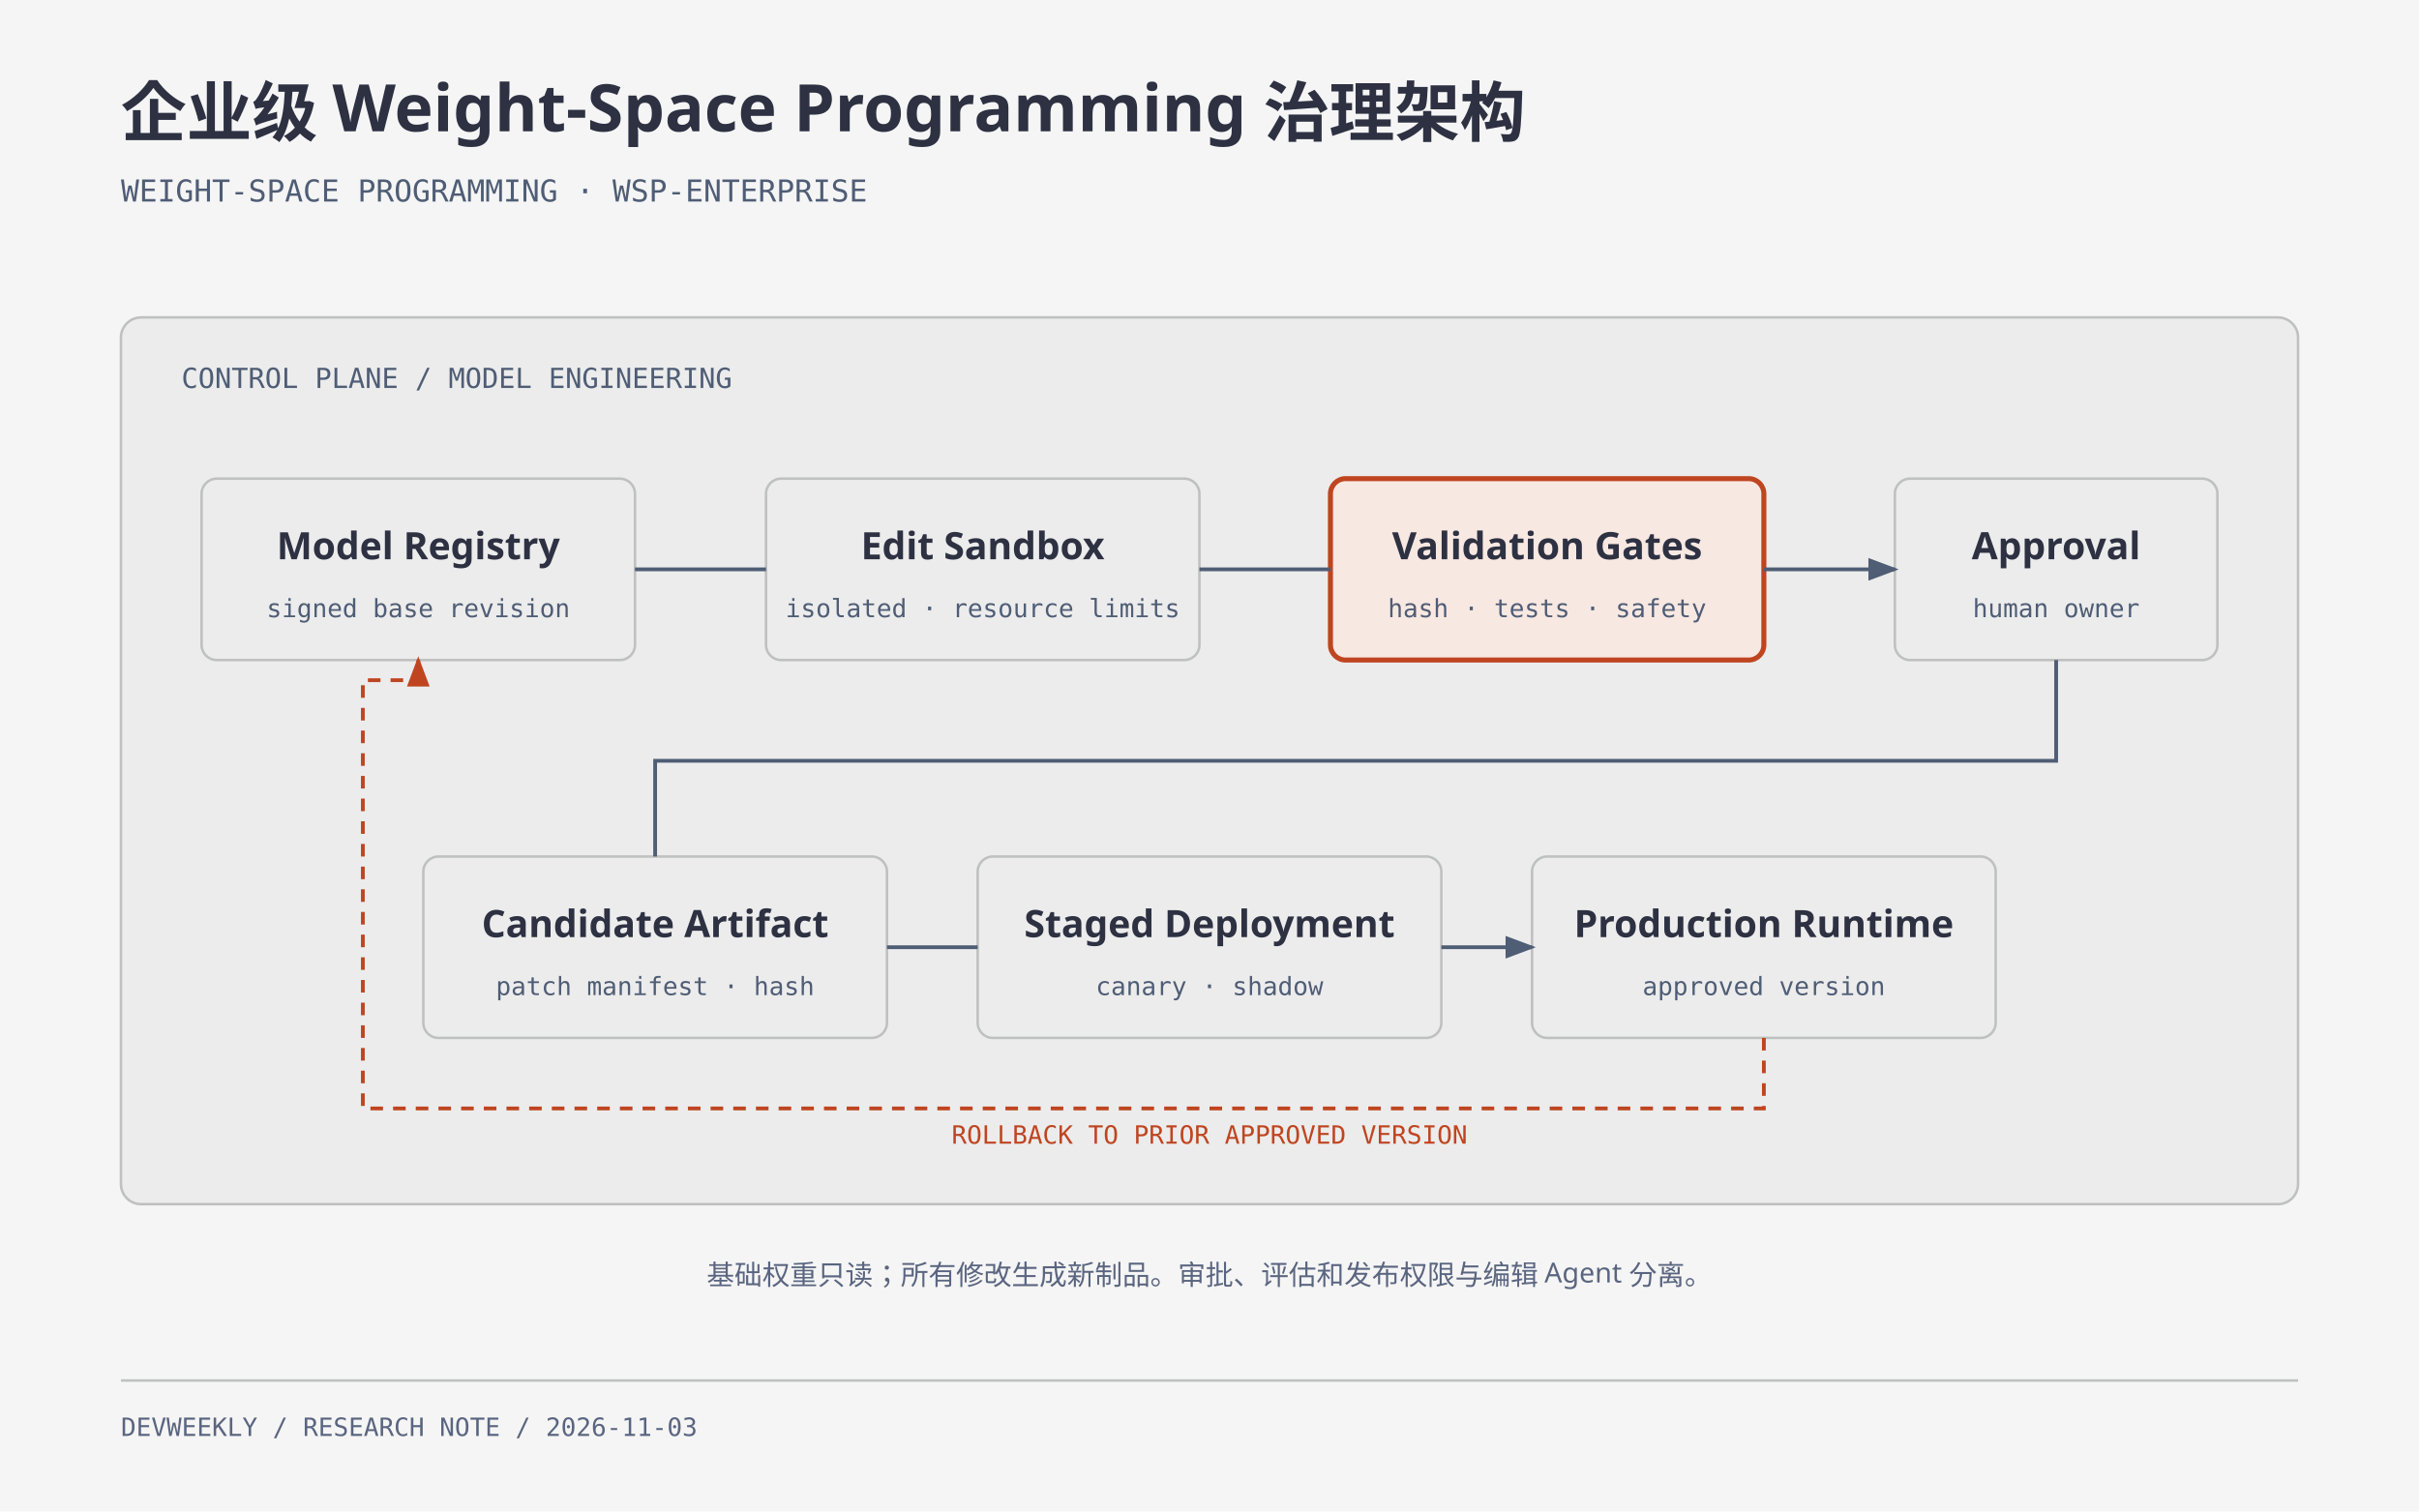
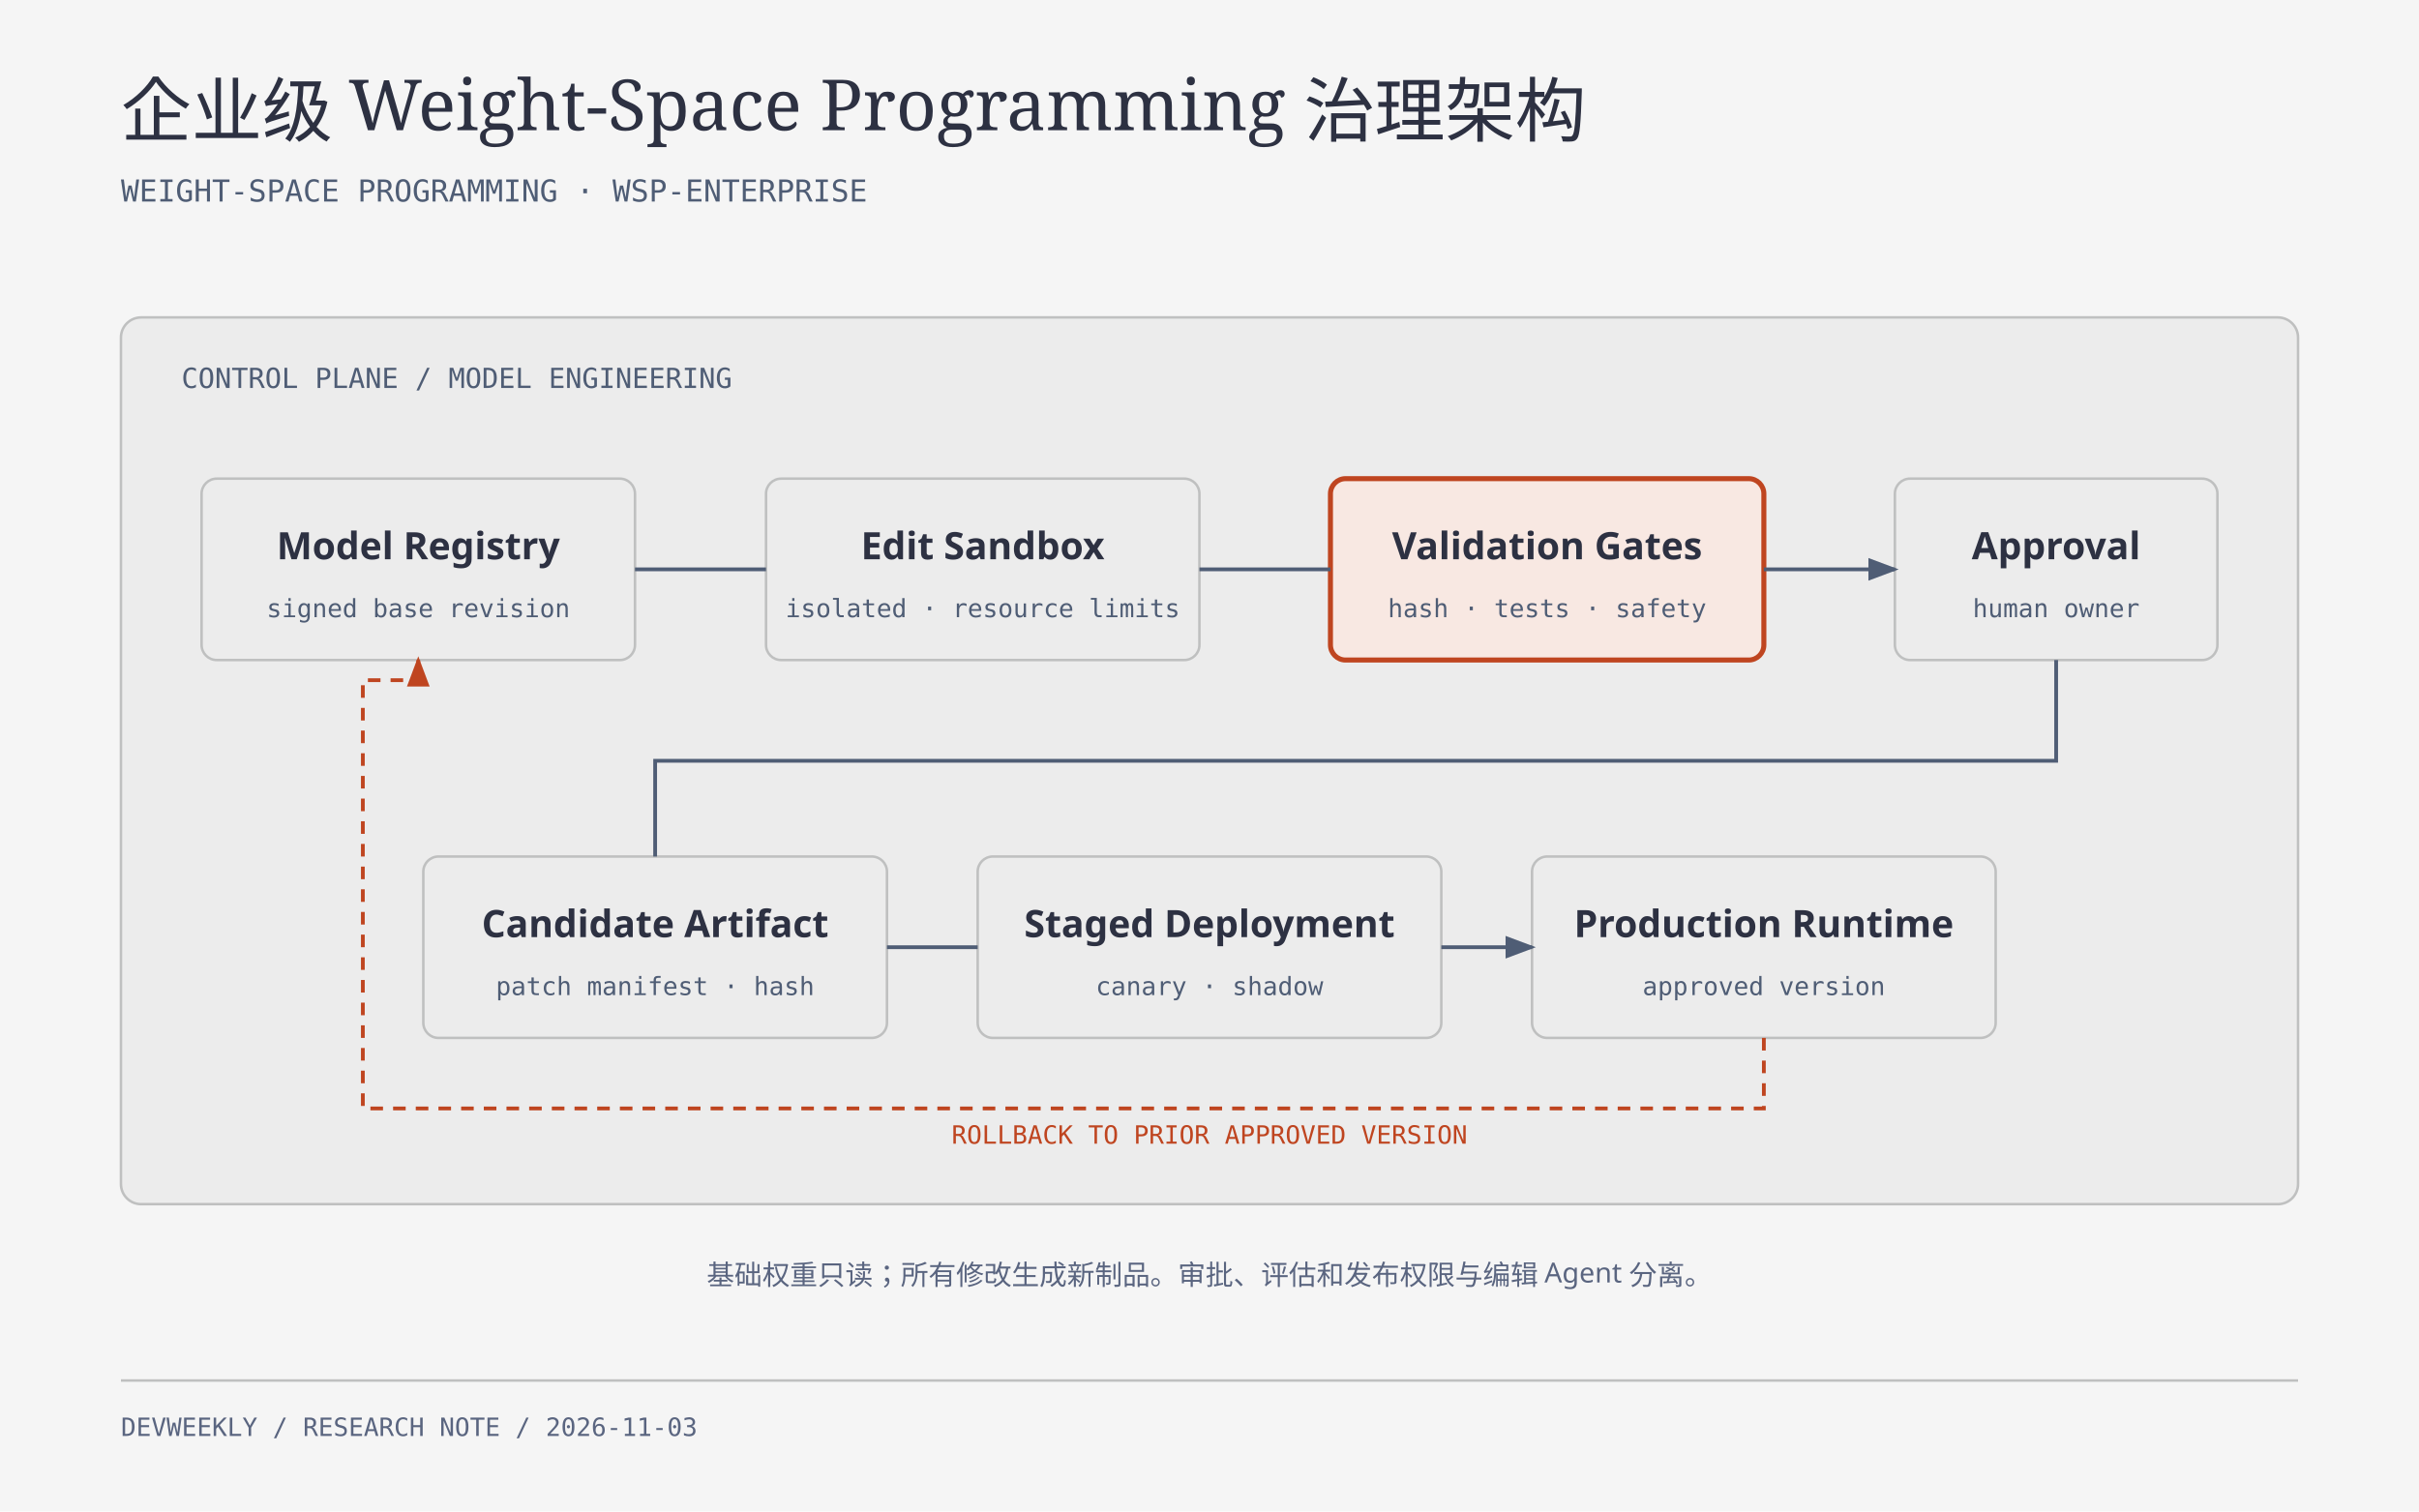
<svg xmlns="http://www.w3.org/2000/svg" viewBox="0 0 960 600" role="img" aria-labelledby="wsp-enterprise-title wsp-enterprise-desc">
  <defs>
    <marker id="wsp-arrow" markerWidth="8" markerHeight="6" refX="7" refY="3" orient="auto">
      <path d="M0 0 L8 3 L0 6 Z" fill="#4f5d75" />
    </marker>
    <marker id="wsp-accent-arrow" markerWidth="8" markerHeight="6" refX="7" refY="3" orient="auto">
      <path d="M0 0 L8 3 L0 6 Z" fill="#bf4520" />
    </marker>
  </defs>
  <rect width="960" height="600" fill="#f5f5f5" />
-   <text x="48" y="54" fill="#2d3142" font-size="26" font-weight="600" font-family="Geist,'Noto Sans SC','PingFang SC','Microsoft YaHei',sans-serif">企业级 Weight-Space Programming 治理架构</text>
+   <text x="48" y="54" fill="#2d3142" font-size="28" font-weight="400" font-family="Instrument Serif,'Songti SC','SimSun',serif">企业级 Weight-Space Programming 治理架构</text>
  <text x="48" y="80" fill="#4f5d75" font-size="12" font-family="'Geist Mono',ui-monospace,monospace">WEIGHT-SPACE PROGRAMMING · WSP-ENTERPRISE</text>
  <rect x="48" y="126" width="864" height="352" rx="8" fill="#ececec" stroke="#bfc0c0" />
  <text x="72" y="154" fill="#4f5d75" font-size="11" font-family="'Geist Mono',ui-monospace,monospace">CONTROL PLANE / MODEL ENGINEERING</text>
  <g>
    <rect x="80" y="190" width="172" height="72" rx="6" fill="#ececec" stroke="#bfc0c0" stroke-width="1" />
    <text x="166" y="222" text-anchor="middle" fill="#2d3142" font-size="15" font-weight="600" font-family="Geist,'Noto Sans SC','PingFang SC','Microsoft YaHei',sans-serif">Model Registry</text>
    <text x="166" y="245" text-anchor="middle" fill="#4f5d75" font-size="10" font-family="'Geist Mono',ui-monospace,monospace">signed base revision</text>
  </g>
  <g>
    <rect x="304" y="190" width="172" height="72" rx="6" fill="#ececec" stroke="#bfc0c0" stroke-width="1" />
    <text x="390" y="222" text-anchor="middle" fill="#2d3142" font-size="15" font-weight="600" font-family="Geist,'Noto Sans SC','PingFang SC','Microsoft YaHei',sans-serif">Edit Sandbox</text>
    <text x="390" y="245" text-anchor="middle" fill="#4f5d75" font-size="10" font-family="'Geist Mono',ui-monospace,monospace">isolated · resource limits</text>
  </g>
  <g>
    <rect x="528" y="190" width="172" height="72" rx="6" fill="#f8e8e2" stroke="#bf4520" stroke-width="2" />
    <text x="614" y="222" text-anchor="middle" fill="#2d3142" font-size="15" font-weight="600" font-family="Geist,'Noto Sans SC','PingFang SC','Microsoft YaHei',sans-serif">Validation Gates</text>
    <text x="614" y="245" text-anchor="middle" fill="#4f5d75" font-size="10" font-family="'Geist Mono',ui-monospace,monospace">hash · tests · safety</text>
  </g>
  <g>
    <rect x="752" y="190" width="128" height="72" rx="6" fill="#ececec" stroke="#bfc0c0" stroke-width="1" />
    <text x="816" y="222" text-anchor="middle" fill="#2d3142" font-size="15" font-weight="600" font-family="Geist,'Noto Sans SC','PingFang SC','Microsoft YaHei',sans-serif">Approval</text>
    <text x="816" y="245" text-anchor="middle" fill="#4f5d75" font-size="10" font-family="'Geist Mono',ui-monospace,monospace">human owner</text>
  </g>
  <path d="M252 226 H304 M476 226 H528 M700 226 H752" fill="none" stroke="#4f5d75" stroke-width="1.5" marker-end="url(#wsp-arrow)" />
  <g>
    <rect x="168" y="340" width="184" height="72" rx="6" fill="#ececec" stroke="#bfc0c0" stroke-width="1" />
    <text x="260" y="372" text-anchor="middle" fill="#2d3142" font-size="15" font-weight="600" font-family="Geist,'Noto Sans SC','PingFang SC','Microsoft YaHei',sans-serif">Candidate Artifact</text>
    <text x="260" y="395" text-anchor="middle" fill="#4f5d75" font-size="10" font-family="'Geist Mono',ui-monospace,monospace">patch manifest · hash</text>
  </g>
  <g>
    <rect x="388" y="340" width="184" height="72" rx="6" fill="#ececec" stroke="#bfc0c0" stroke-width="1" />
    <text x="480" y="372" text-anchor="middle" fill="#2d3142" font-size="15" font-weight="600" font-family="Geist,'Noto Sans SC','PingFang SC','Microsoft YaHei',sans-serif">Staged Deployment</text>
    <text x="480" y="395" text-anchor="middle" fill="#4f5d75" font-size="10" font-family="'Geist Mono',ui-monospace,monospace">canary · shadow</text>
  </g>
  <g>
    <rect x="608" y="340" width="184" height="72" rx="6" fill="#ececec" stroke="#bfc0c0" stroke-width="1" />
    <text x="700" y="372" text-anchor="middle" fill="#2d3142" font-size="15" font-weight="600" font-family="Geist,'Noto Sans SC','PingFang SC','Microsoft YaHei',sans-serif">Production Runtime</text>
    <text x="700" y="395" text-anchor="middle" fill="#4f5d75" font-size="10" font-family="'Geist Mono',ui-monospace,monospace">approved version</text>
  </g>
  <path d="M816 262 V302 H260 V340 M352 376 H388 M572 376 H608" fill="none" stroke="#4f5d75" stroke-width="1.5" marker-end="url(#wsp-arrow)" />
  <path d="M700 412 V440 H144 V270 H166 V262" fill="none" stroke="#bf4520" stroke-width="1.5" stroke-dasharray="5,4" marker-end="url(#wsp-accent-arrow)" />
  <text x="480" y="454" text-anchor="middle" fill="#bf4520" font-size="10" font-family="'Geist Mono',ui-monospace,monospace">ROLLBACK TO PRIOR APPROVED VERSION</text>
  <text x="480" y="510" text-anchor="middle" fill="#5a6580" font-size="11" font-family="Geist,'Noto Sans SC','PingFang SC','Microsoft YaHei',sans-serif">基础权重只读；所有修改生成新制品。审批、评估和发布权限与编辑 Agent 分离。</text>
  <line x1="48" y1="548" x2="912" y2="548" stroke="#bfc0c0" stroke-width="1" />
  <text x="48" y="570" fill="#5a6580" font-size="10" font-family="'Geist Mono',ui-monospace,monospace">DEVWEEKLY / RESEARCH NOTE / 2026-11-03</text>
</svg>
